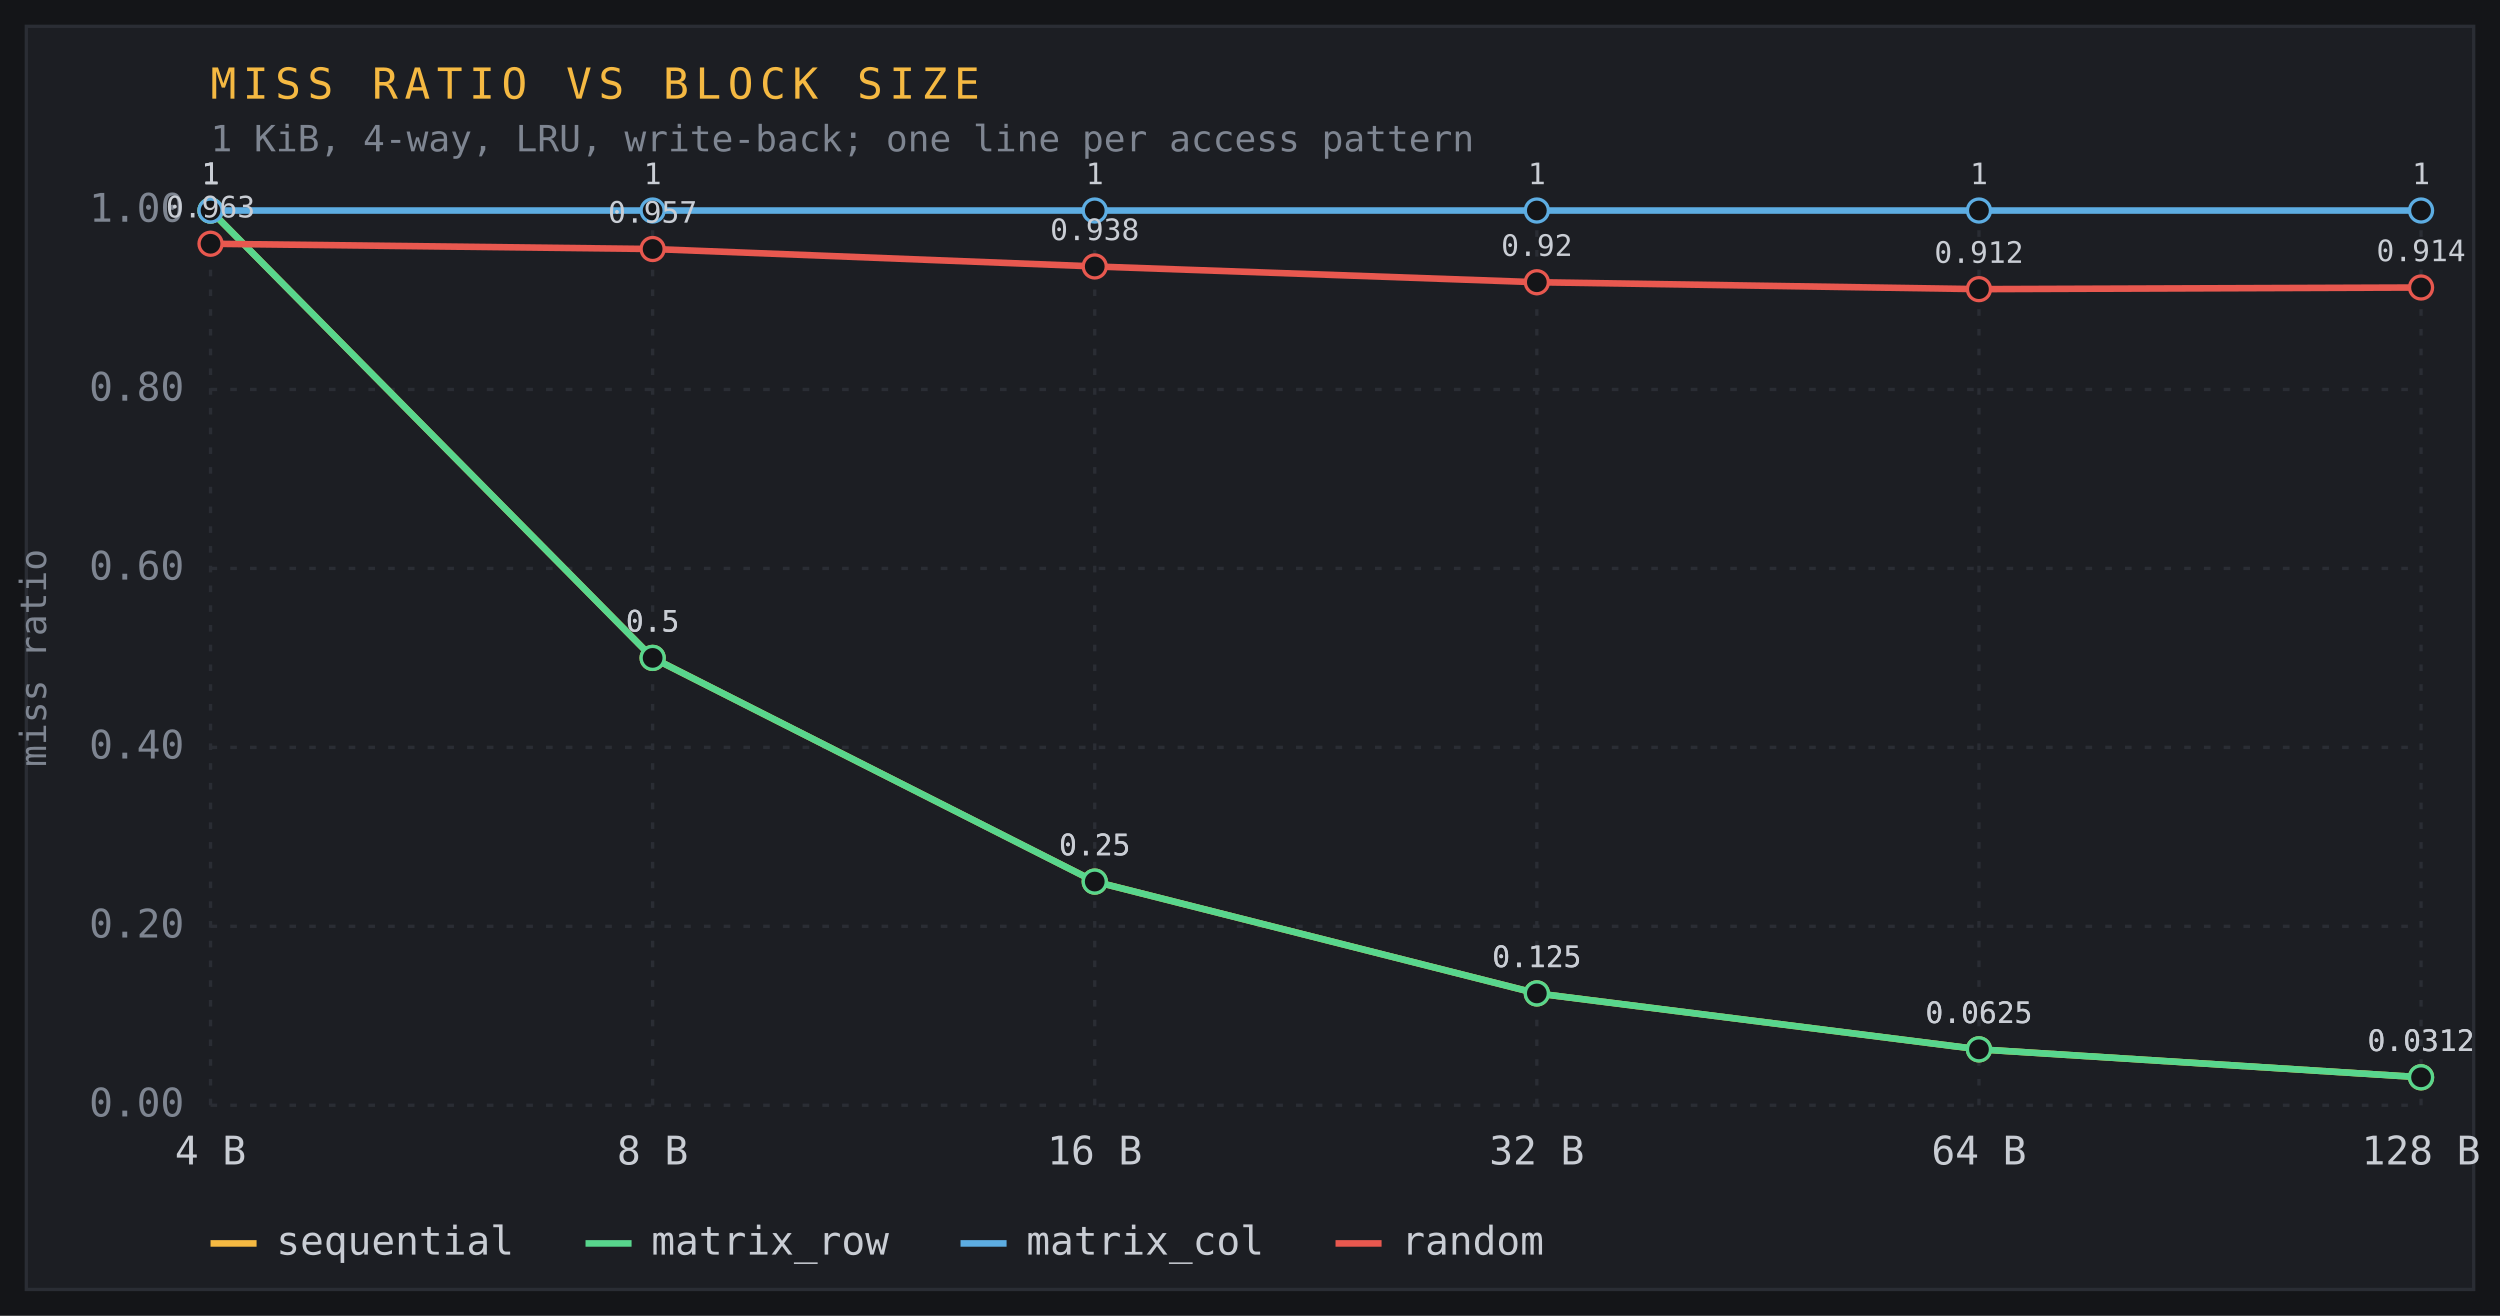
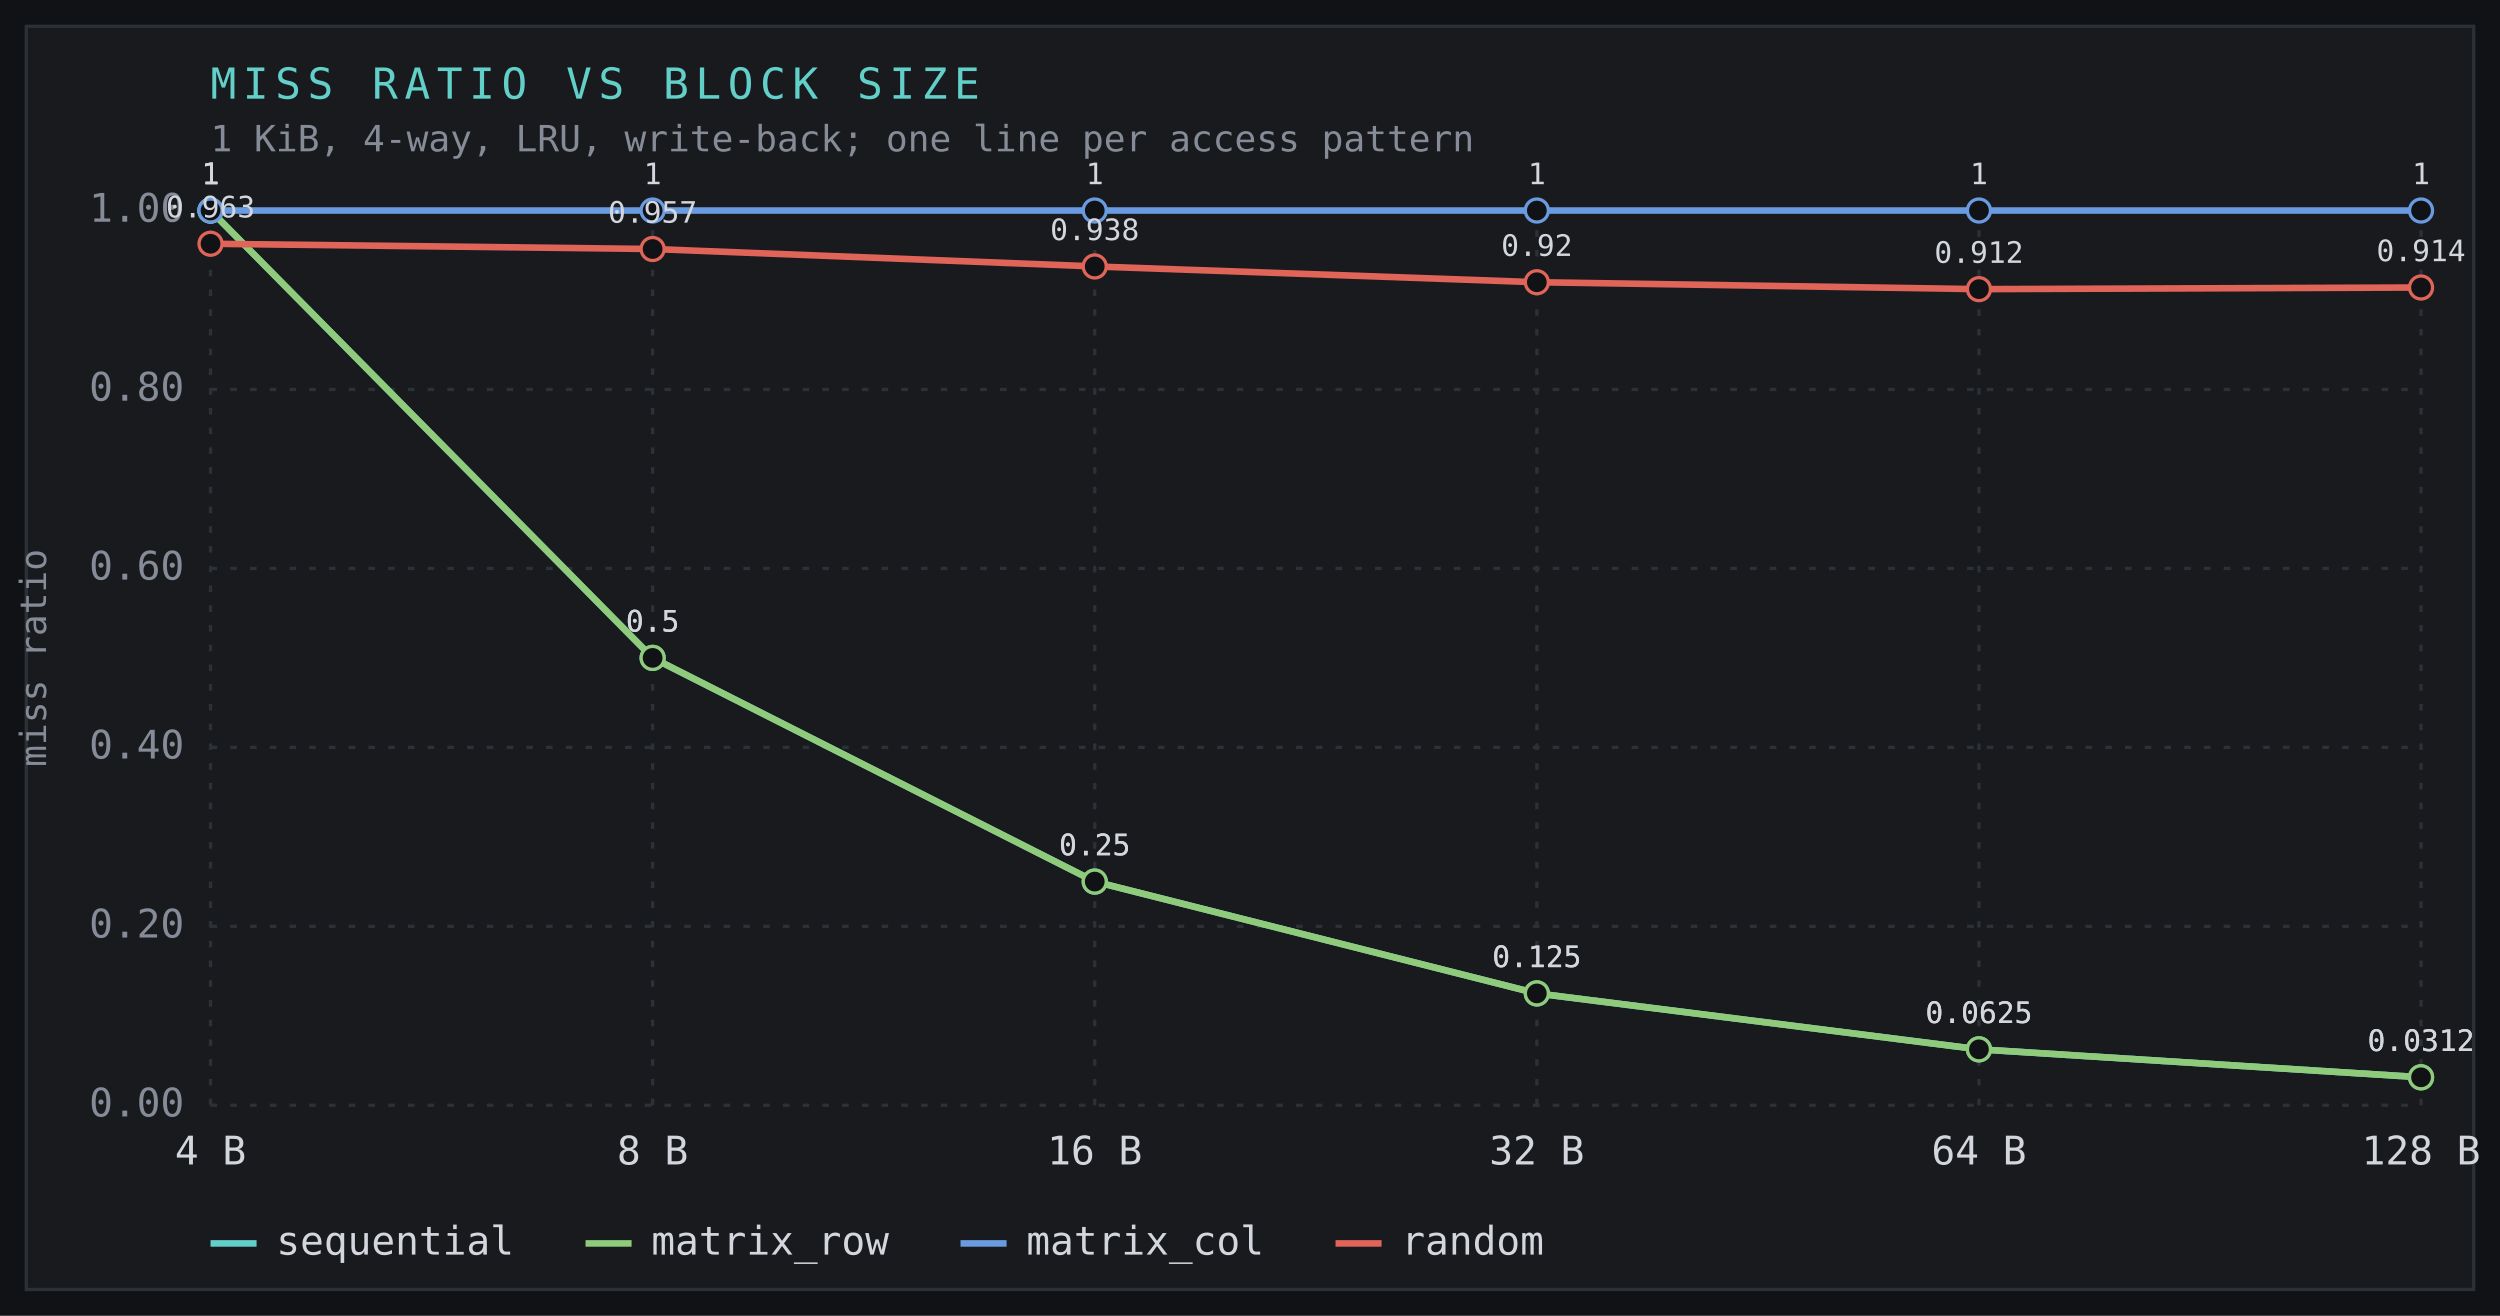
- <svg xmlns="http://www.w3.org/2000/svg" width="760" height="400" viewBox="0 0 760 400" font-family="'JetBrains Mono', 'SF Mono', Menlo, Consolas, monospace" font-size="12">
-   <rect width="100%" height="100%" fill="#141518" />
-   <rect x="8" y="8" width="744" height="384" fill="#1C1E23" stroke="#2A2D34" />
-   <text x="64" y="30" fill="#F5B942" font-size="13" letter-spacing="2">MISS RATIO VS BLOCK SIZE</text>
-   <text x="64" y="46" fill="#7E8591" font-size="11">1 KiB, 4-way, LRU, write-back; one line per access pattern</text>
-   <line x1="64" y1="336.0" x2="736" y2="336.0" stroke="#2A2D34" stroke-dasharray="2 4" />
-   <text x="56" y="336.0" fill="#7E8591" text-anchor="end" dominant-baseline="middle">0.00</text>
-   <line x1="64" y1="281.6" x2="736" y2="281.6" stroke="#2A2D34" stroke-dasharray="2 4" />
-   <text x="56" y="281.6" fill="#7E8591" text-anchor="end" dominant-baseline="middle">0.20</text>
-   <line x1="64" y1="227.2" x2="736" y2="227.2" stroke="#2A2D34" stroke-dasharray="2 4" />
-   <text x="56" y="227.2" fill="#7E8591" text-anchor="end" dominant-baseline="middle">0.40</text>
-   <line x1="64" y1="172.8" x2="736" y2="172.8" stroke="#2A2D34" stroke-dasharray="2 4" />
-   <text x="56" y="172.8" fill="#7E8591" text-anchor="end" dominant-baseline="middle">0.60</text>
-   <line x1="64" y1="118.4" x2="736" y2="118.4" stroke="#2A2D34" stroke-dasharray="2 4" />
-   <text x="56" y="118.4" fill="#7E8591" text-anchor="end" dominant-baseline="middle">0.80</text>
-   <line x1="64" y1="64.0" x2="736" y2="64.0" stroke="#2A2D34" stroke-dasharray="2 4" />
-   <text x="56" y="64.0" fill="#7E8591" text-anchor="end" dominant-baseline="middle">1.00</text>
-   <text x="14" y="200" fill="#7E8591" font-size="11" transform="rotate(-90 14 200)" text-anchor="middle">miss ratio</text>
-   <line x1="64.0" y1="64" x2="64.0" y2="336" stroke="#2A2D34" stroke-dasharray="2 4" />
-   <text x="64.0" y="354" fill="#C9CDD4" text-anchor="middle">4 B</text>
-   <line x1="198.4" y1="64" x2="198.4" y2="336" stroke="#2A2D34" stroke-dasharray="2 4" />
-   <text x="198.4" y="354" fill="#C9CDD4" text-anchor="middle">8 B</text>
-   <line x1="332.8" y1="64" x2="332.8" y2="336" stroke="#2A2D34" stroke-dasharray="2 4" />
-   <text x="332.8" y="354" fill="#C9CDD4" text-anchor="middle">16 B</text>
-   <line x1="467.2" y1="64" x2="467.2" y2="336" stroke="#2A2D34" stroke-dasharray="2 4" />
-   <text x="467.2" y="354" fill="#C9CDD4" text-anchor="middle">32 B</text>
-   <line x1="601.6" y1="64" x2="601.6" y2="336" stroke="#2A2D34" stroke-dasharray="2 4" />
-   <text x="601.6" y="354" fill="#C9CDD4" text-anchor="middle">64 B</text>
-   <line x1="736.0" y1="64" x2="736.0" y2="336" stroke="#2A2D34" stroke-dasharray="2 4" />
-   <text x="736.0" y="354" fill="#C9CDD4" text-anchor="middle">128 B</text>
-   <polyline fill="none" stroke="#F5B942" stroke-width="2" points="64.0,64.0 198.4,200.0 332.8,268.0 467.2,302.0 601.6,319.0 736.0,327.5" />
-   <circle cx="64.0" cy="64.0" r="3.5" fill="#141518" stroke="#F5B942" />
-   <text x="64.0" y="56.0" fill="#C9CDD4" font-size="9" text-anchor="middle">1</text>
-   <circle cx="198.4" cy="200.0" r="3.5" fill="#141518" stroke="#F5B942" />
-   <text x="198.4" y="192.0" fill="#C9CDD4" font-size="9" text-anchor="middle">0.5</text>
-   <circle cx="332.8" cy="268.0" r="3.5" fill="#141518" stroke="#F5B942" />
-   <text x="332.8" y="260.0" fill="#C9CDD4" font-size="9" text-anchor="middle">0.25</text>
-   <circle cx="467.2" cy="302.0" r="3.5" fill="#141518" stroke="#F5B942" />
-   <text x="467.2" y="294.0" fill="#C9CDD4" font-size="9" text-anchor="middle">0.125</text>
-   <circle cx="601.6" cy="319.0" r="3.5" fill="#141518" stroke="#F5B942" />
-   <text x="601.6" y="311.0" fill="#C9CDD4" font-size="9" text-anchor="middle">0.0625</text>
-   <circle cx="736.0" cy="327.5" r="3.5" fill="#141518" stroke="#F5B942" />
-   <text x="736.0" y="319.5" fill="#C9CDD4" font-size="9" text-anchor="middle">0.0312</text>
-   <polyline fill="none" stroke="#58D68D" stroke-width="2" points="64.0,64.0 198.4,200.0 332.8,268.0 467.2,302.0 601.6,319.0 736.0,327.5" />
-   <circle cx="64.0" cy="64.0" r="3.5" fill="#141518" stroke="#58D68D" />
-   <text x="64.0" y="56.0" fill="#C9CDD4" font-size="9" text-anchor="middle">1</text>
-   <circle cx="198.4" cy="200.0" r="3.5" fill="#141518" stroke="#58D68D" />
-   <text x="198.4" y="192.0" fill="#C9CDD4" font-size="9" text-anchor="middle">0.5</text>
-   <circle cx="332.8" cy="268.0" r="3.5" fill="#141518" stroke="#58D68D" />
-   <text x="332.8" y="260.0" fill="#C9CDD4" font-size="9" text-anchor="middle">0.25</text>
-   <circle cx="467.2" cy="302.0" r="3.5" fill="#141518" stroke="#58D68D" />
-   <text x="467.2" y="294.0" fill="#C9CDD4" font-size="9" text-anchor="middle">0.125</text>
-   <circle cx="601.6" cy="319.0" r="3.5" fill="#141518" stroke="#58D68D" />
-   <text x="601.6" y="311.0" fill="#C9CDD4" font-size="9" text-anchor="middle">0.0625</text>
-   <circle cx="736.0" cy="327.5" r="3.5" fill="#141518" stroke="#58D68D" />
-   <text x="736.0" y="319.5" fill="#C9CDD4" font-size="9" text-anchor="middle">0.0312</text>
-   <polyline fill="none" stroke="#5DADE2" stroke-width="2" points="64.0,64.0 198.4,64.0 332.8,64.0 467.2,64.0 601.6,64.0 736.0,64.0" />
-   <circle cx="64.0" cy="64.0" r="3.5" fill="#141518" stroke="#5DADE2" />
-   <text x="64.0" y="56.0" fill="#C9CDD4" font-size="9" text-anchor="middle">1</text>
-   <circle cx="198.4" cy="64.0" r="3.5" fill="#141518" stroke="#5DADE2" />
-   <text x="198.4" y="56.0" fill="#C9CDD4" font-size="9" text-anchor="middle">1</text>
-   <circle cx="332.8" cy="64.0" r="3.5" fill="#141518" stroke="#5DADE2" />
-   <text x="332.8" y="56.0" fill="#C9CDD4" font-size="9" text-anchor="middle">1</text>
-   <circle cx="467.2" cy="64.0" r="3.5" fill="#141518" stroke="#5DADE2" />
-   <text x="467.2" y="56.0" fill="#C9CDD4" font-size="9" text-anchor="middle">1</text>
-   <circle cx="601.6" cy="64.0" r="3.5" fill="#141518" stroke="#5DADE2" />
-   <text x="601.6" y="56.0" fill="#C9CDD4" font-size="9" text-anchor="middle">1</text>
-   <circle cx="736.0" cy="64.0" r="3.5" fill="#141518" stroke="#5DADE2" />
-   <text x="736.0" y="56.0" fill="#C9CDD4" font-size="9" text-anchor="middle">1</text>
-   <polyline fill="none" stroke="#E8584F" stroke-width="2" points="64.0,74.1 198.4,75.7 332.8,81.0 467.2,85.8 601.6,87.9 736.0,87.4" />
-   <circle cx="64.0" cy="74.1" r="3.5" fill="#141518" stroke="#E8584F" />
-   <text x="64.0" y="66.1" fill="#C9CDD4" font-size="9" text-anchor="middle">0.963</text>
-   <circle cx="198.4" cy="75.7" r="3.5" fill="#141518" stroke="#E8584F" />
-   <text x="198.4" y="67.7" fill="#C9CDD4" font-size="9" text-anchor="middle">0.957</text>
-   <circle cx="332.8" cy="81.0" r="3.5" fill="#141518" stroke="#E8584F" />
-   <text x="332.8" y="73.0" fill="#C9CDD4" font-size="9" text-anchor="middle">0.938</text>
-   <circle cx="467.2" cy="85.8" r="3.5" fill="#141518" stroke="#E8584F" />
-   <text x="467.2" y="77.8" fill="#C9CDD4" font-size="9" text-anchor="middle">0.92</text>
-   <circle cx="601.6" cy="87.9" r="3.5" fill="#141518" stroke="#E8584F" />
-   <text x="601.6" y="79.9" fill="#C9CDD4" font-size="9" text-anchor="middle">0.912</text>
-   <circle cx="736.0" cy="87.4" r="3.5" fill="#141518" stroke="#E8584F" />
-   <text x="736.0" y="79.4" fill="#C9CDD4" font-size="9" text-anchor="middle">0.914</text>
-   <line x1="64" y1="378" x2="78" y2="378" stroke="#F5B942" stroke-width="2" />
-   <text x="84" y="378" fill="#C9CDD4" dominant-baseline="middle">sequential</text>
-   <line x1="178" y1="378" x2="192" y2="378" stroke="#58D68D" stroke-width="2" />
-   <text x="198" y="378" fill="#C9CDD4" dominant-baseline="middle">matrix_row</text>
-   <line x1="292" y1="378" x2="306" y2="378" stroke="#5DADE2" stroke-width="2" />
-   <text x="312" y="378" fill="#C9CDD4" dominant-baseline="middle">matrix_col</text>
-   <line x1="406" y1="378" x2="420" y2="378" stroke="#E8584F" stroke-width="2" />
-   <text x="426" y="378" fill="#C9CDD4" dominant-baseline="middle">random</text>
+ <svg xmlns="http://www.w3.org/2000/svg" width="760" height="400" viewBox="0 0 760 400" font-family="'IBM Plex Mono', 'SF Mono', Menlo, Consolas, monospace" font-size="12">
+   <rect width="100%" height="100%" fill="#111216" />
+   <rect x="8" y="8" width="744" height="384" fill="#181A1E" stroke="#2C3037" />
+   <text x="64" y="30" fill="#62CFC9" font-size="13" letter-spacing="2">MISS RATIO VS BLOCK SIZE</text>
+   <text x="64" y="46" fill="#868C97" font-size="11">1 KiB, 4-way, LRU, write-back; one line per access pattern</text>
+   <line x1="64" y1="336.0" x2="736" y2="336.0" stroke="#2C3037" stroke-dasharray="2 4" />
+   <text x="56" y="336.0" fill="#868C97" text-anchor="end" dominant-baseline="middle">0.00</text>
+   <line x1="64" y1="281.6" x2="736" y2="281.6" stroke="#2C3037" stroke-dasharray="2 4" />
+   <text x="56" y="281.6" fill="#868C97" text-anchor="end" dominant-baseline="middle">0.20</text>
+   <line x1="64" y1="227.2" x2="736" y2="227.2" stroke="#2C3037" stroke-dasharray="2 4" />
+   <text x="56" y="227.2" fill="#868C97" text-anchor="end" dominant-baseline="middle">0.40</text>
+   <line x1="64" y1="172.8" x2="736" y2="172.8" stroke="#2C3037" stroke-dasharray="2 4" />
+   <text x="56" y="172.8" fill="#868C97" text-anchor="end" dominant-baseline="middle">0.60</text>
+   <line x1="64" y1="118.4" x2="736" y2="118.4" stroke="#2C3037" stroke-dasharray="2 4" />
+   <text x="56" y="118.4" fill="#868C97" text-anchor="end" dominant-baseline="middle">0.80</text>
+   <line x1="64" y1="64.0" x2="736" y2="64.0" stroke="#2C3037" stroke-dasharray="2 4" />
+   <text x="56" y="64.0" fill="#868C97" text-anchor="end" dominant-baseline="middle">1.00</text>
+   <text x="14" y="200" fill="#868C97" font-size="11" transform="rotate(-90 14 200)" text-anchor="middle">miss ratio</text>
+   <line x1="64.0" y1="64" x2="64.0" y2="336" stroke="#2C3037" stroke-dasharray="2 4" />
+   <text x="64.0" y="354" fill="#D3D6DC" text-anchor="middle">4 B</text>
+   <line x1="198.4" y1="64" x2="198.4" y2="336" stroke="#2C3037" stroke-dasharray="2 4" />
+   <text x="198.4" y="354" fill="#D3D6DC" text-anchor="middle">8 B</text>
+   <line x1="332.8" y1="64" x2="332.8" y2="336" stroke="#2C3037" stroke-dasharray="2 4" />
+   <text x="332.8" y="354" fill="#D3D6DC" text-anchor="middle">16 B</text>
+   <line x1="467.2" y1="64" x2="467.2" y2="336" stroke="#2C3037" stroke-dasharray="2 4" />
+   <text x="467.2" y="354" fill="#D3D6DC" text-anchor="middle">32 B</text>
+   <line x1="601.6" y1="64" x2="601.6" y2="336" stroke="#2C3037" stroke-dasharray="2 4" />
+   <text x="601.6" y="354" fill="#D3D6DC" text-anchor="middle">64 B</text>
+   <line x1="736.0" y1="64" x2="736.0" y2="336" stroke="#2C3037" stroke-dasharray="2 4" />
+   <text x="736.0" y="354" fill="#D3D6DC" text-anchor="middle">128 B</text>
+   <polyline fill="none" stroke="#62CFC9" stroke-width="2" points="64.0,64.0 198.4,200.0 332.8,268.0 467.2,302.0 601.6,319.0 736.0,327.5" />
+   <circle cx="64.0" cy="64.0" r="3.5" fill="#111216" stroke="#62CFC9" />
+   <text x="64.0" y="56.0" fill="#D3D6DC" font-size="9" text-anchor="middle">1</text>
+   <circle cx="198.4" cy="200.0" r="3.5" fill="#111216" stroke="#62CFC9" />
+   <text x="198.4" y="192.0" fill="#D3D6DC" font-size="9" text-anchor="middle">0.5</text>
+   <circle cx="332.8" cy="268.0" r="3.5" fill="#111216" stroke="#62CFC9" />
+   <text x="332.8" y="260.0" fill="#D3D6DC" font-size="9" text-anchor="middle">0.25</text>
+   <circle cx="467.2" cy="302.0" r="3.5" fill="#111216" stroke="#62CFC9" />
+   <text x="467.2" y="294.0" fill="#D3D6DC" font-size="9" text-anchor="middle">0.125</text>
+   <circle cx="601.6" cy="319.0" r="3.5" fill="#111216" stroke="#62CFC9" />
+   <text x="601.6" y="311.0" fill="#D3D6DC" font-size="9" text-anchor="middle">0.0625</text>
+   <circle cx="736.0" cy="327.5" r="3.5" fill="#111216" stroke="#62CFC9" />
+   <text x="736.0" y="319.5" fill="#D3D6DC" font-size="9" text-anchor="middle">0.0312</text>
+   <polyline fill="none" stroke="#8FCB7A" stroke-width="2" points="64.0,64.0 198.4,200.0 332.8,268.0 467.2,302.0 601.6,319.0 736.0,327.5" />
+   <circle cx="64.0" cy="64.0" r="3.5" fill="#111216" stroke="#8FCB7A" />
+   <text x="64.0" y="56.0" fill="#D3D6DC" font-size="9" text-anchor="middle">1</text>
+   <circle cx="198.4" cy="200.0" r="3.5" fill="#111216" stroke="#8FCB7A" />
+   <text x="198.4" y="192.0" fill="#D3D6DC" font-size="9" text-anchor="middle">0.5</text>
+   <circle cx="332.8" cy="268.0" r="3.5" fill="#111216" stroke="#8FCB7A" />
+   <text x="332.8" y="260.0" fill="#D3D6DC" font-size="9" text-anchor="middle">0.25</text>
+   <circle cx="467.2" cy="302.0" r="3.5" fill="#111216" stroke="#8FCB7A" />
+   <text x="467.2" y="294.0" fill="#D3D6DC" font-size="9" text-anchor="middle">0.125</text>
+   <circle cx="601.6" cy="319.0" r="3.5" fill="#111216" stroke="#8FCB7A" />
+   <text x="601.6" y="311.0" fill="#D3D6DC" font-size="9" text-anchor="middle">0.0625</text>
+   <circle cx="736.0" cy="327.5" r="3.5" fill="#111216" stroke="#8FCB7A" />
+   <text x="736.0" y="319.5" fill="#D3D6DC" font-size="9" text-anchor="middle">0.0312</text>
+   <polyline fill="none" stroke="#6A9BE0" stroke-width="2" points="64.0,64.0 198.4,64.0 332.8,64.0 467.2,64.0 601.6,64.0 736.0,64.0" />
+   <circle cx="64.0" cy="64.0" r="3.5" fill="#111216" stroke="#6A9BE0" />
+   <text x="64.0" y="56.0" fill="#D3D6DC" font-size="9" text-anchor="middle">1</text>
+   <circle cx="198.4" cy="64.0" r="3.5" fill="#111216" stroke="#6A9BE0" />
+   <text x="198.4" y="56.0" fill="#D3D6DC" font-size="9" text-anchor="middle">1</text>
+   <circle cx="332.8" cy="64.0" r="3.5" fill="#111216" stroke="#6A9BE0" />
+   <text x="332.8" y="56.0" fill="#D3D6DC" font-size="9" text-anchor="middle">1</text>
+   <circle cx="467.2" cy="64.0" r="3.5" fill="#111216" stroke="#6A9BE0" />
+   <text x="467.2" y="56.0" fill="#D3D6DC" font-size="9" text-anchor="middle">1</text>
+   <circle cx="601.6" cy="64.0" r="3.5" fill="#111216" stroke="#6A9BE0" />
+   <text x="601.6" y="56.0" fill="#D3D6DC" font-size="9" text-anchor="middle">1</text>
+   <circle cx="736.0" cy="64.0" r="3.5" fill="#111216" stroke="#6A9BE0" />
+   <text x="736.0" y="56.0" fill="#D3D6DC" font-size="9" text-anchor="middle">1</text>
+   <polyline fill="none" stroke="#E06558" stroke-width="2" points="64.0,74.1 198.4,75.7 332.8,81.0 467.2,85.8 601.6,87.9 736.0,87.4" />
+   <circle cx="64.0" cy="74.1" r="3.5" fill="#111216" stroke="#E06558" />
+   <text x="64.0" y="66.1" fill="#D3D6DC" font-size="9" text-anchor="middle">0.963</text>
+   <circle cx="198.4" cy="75.7" r="3.5" fill="#111216" stroke="#E06558" />
+   <text x="198.4" y="67.7" fill="#D3D6DC" font-size="9" text-anchor="middle">0.957</text>
+   <circle cx="332.8" cy="81.0" r="3.5" fill="#111216" stroke="#E06558" />
+   <text x="332.8" y="73.0" fill="#D3D6DC" font-size="9" text-anchor="middle">0.938</text>
+   <circle cx="467.2" cy="85.8" r="3.5" fill="#111216" stroke="#E06558" />
+   <text x="467.2" y="77.8" fill="#D3D6DC" font-size="9" text-anchor="middle">0.92</text>
+   <circle cx="601.6" cy="87.9" r="3.5" fill="#111216" stroke="#E06558" />
+   <text x="601.6" y="79.9" fill="#D3D6DC" font-size="9" text-anchor="middle">0.912</text>
+   <circle cx="736.0" cy="87.4" r="3.5" fill="#111216" stroke="#E06558" />
+   <text x="736.0" y="79.4" fill="#D3D6DC" font-size="9" text-anchor="middle">0.914</text>
+   <line x1="64" y1="378" x2="78" y2="378" stroke="#62CFC9" stroke-width="2" />
+   <text x="84" y="378" fill="#D3D6DC" dominant-baseline="middle">sequential</text>
+   <line x1="178" y1="378" x2="192" y2="378" stroke="#8FCB7A" stroke-width="2" />
+   <text x="198" y="378" fill="#D3D6DC" dominant-baseline="middle">matrix_row</text>
+   <line x1="292" y1="378" x2="306" y2="378" stroke="#6A9BE0" stroke-width="2" />
+   <text x="312" y="378" fill="#D3D6DC" dominant-baseline="middle">matrix_col</text>
+   <line x1="406" y1="378" x2="420" y2="378" stroke="#E06558" stroke-width="2" />
+   <text x="426" y="378" fill="#D3D6DC" dominant-baseline="middle">random</text>
</svg>
